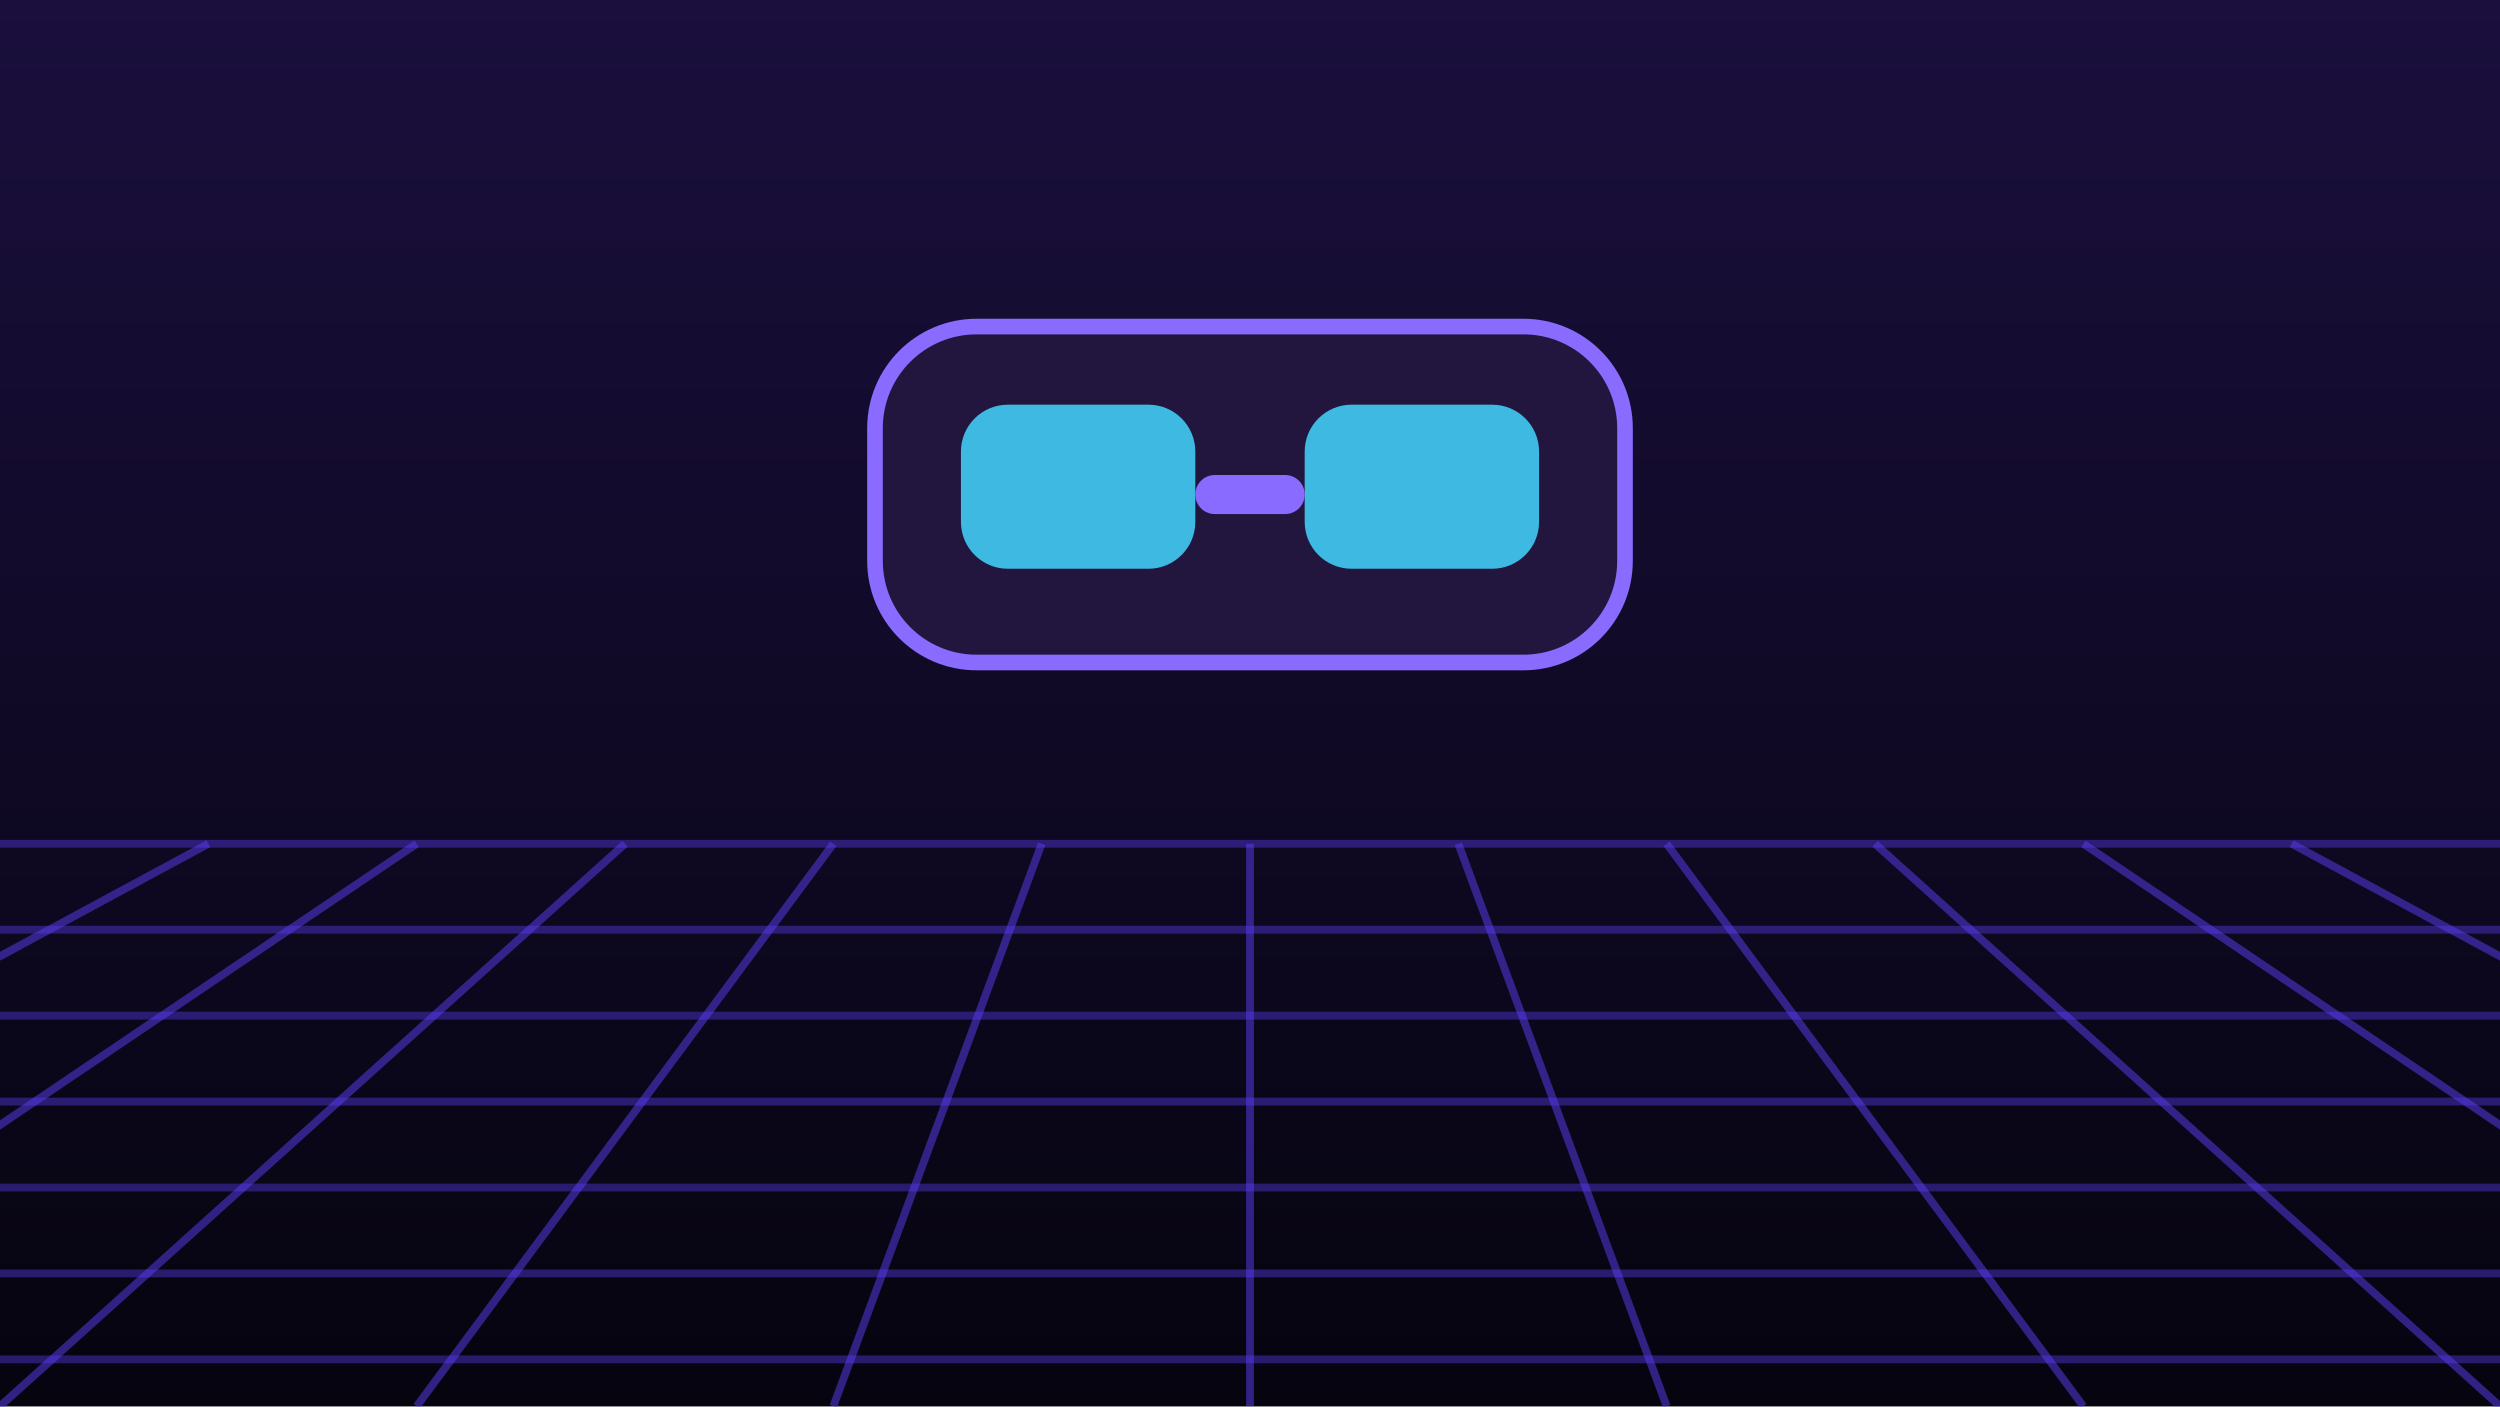
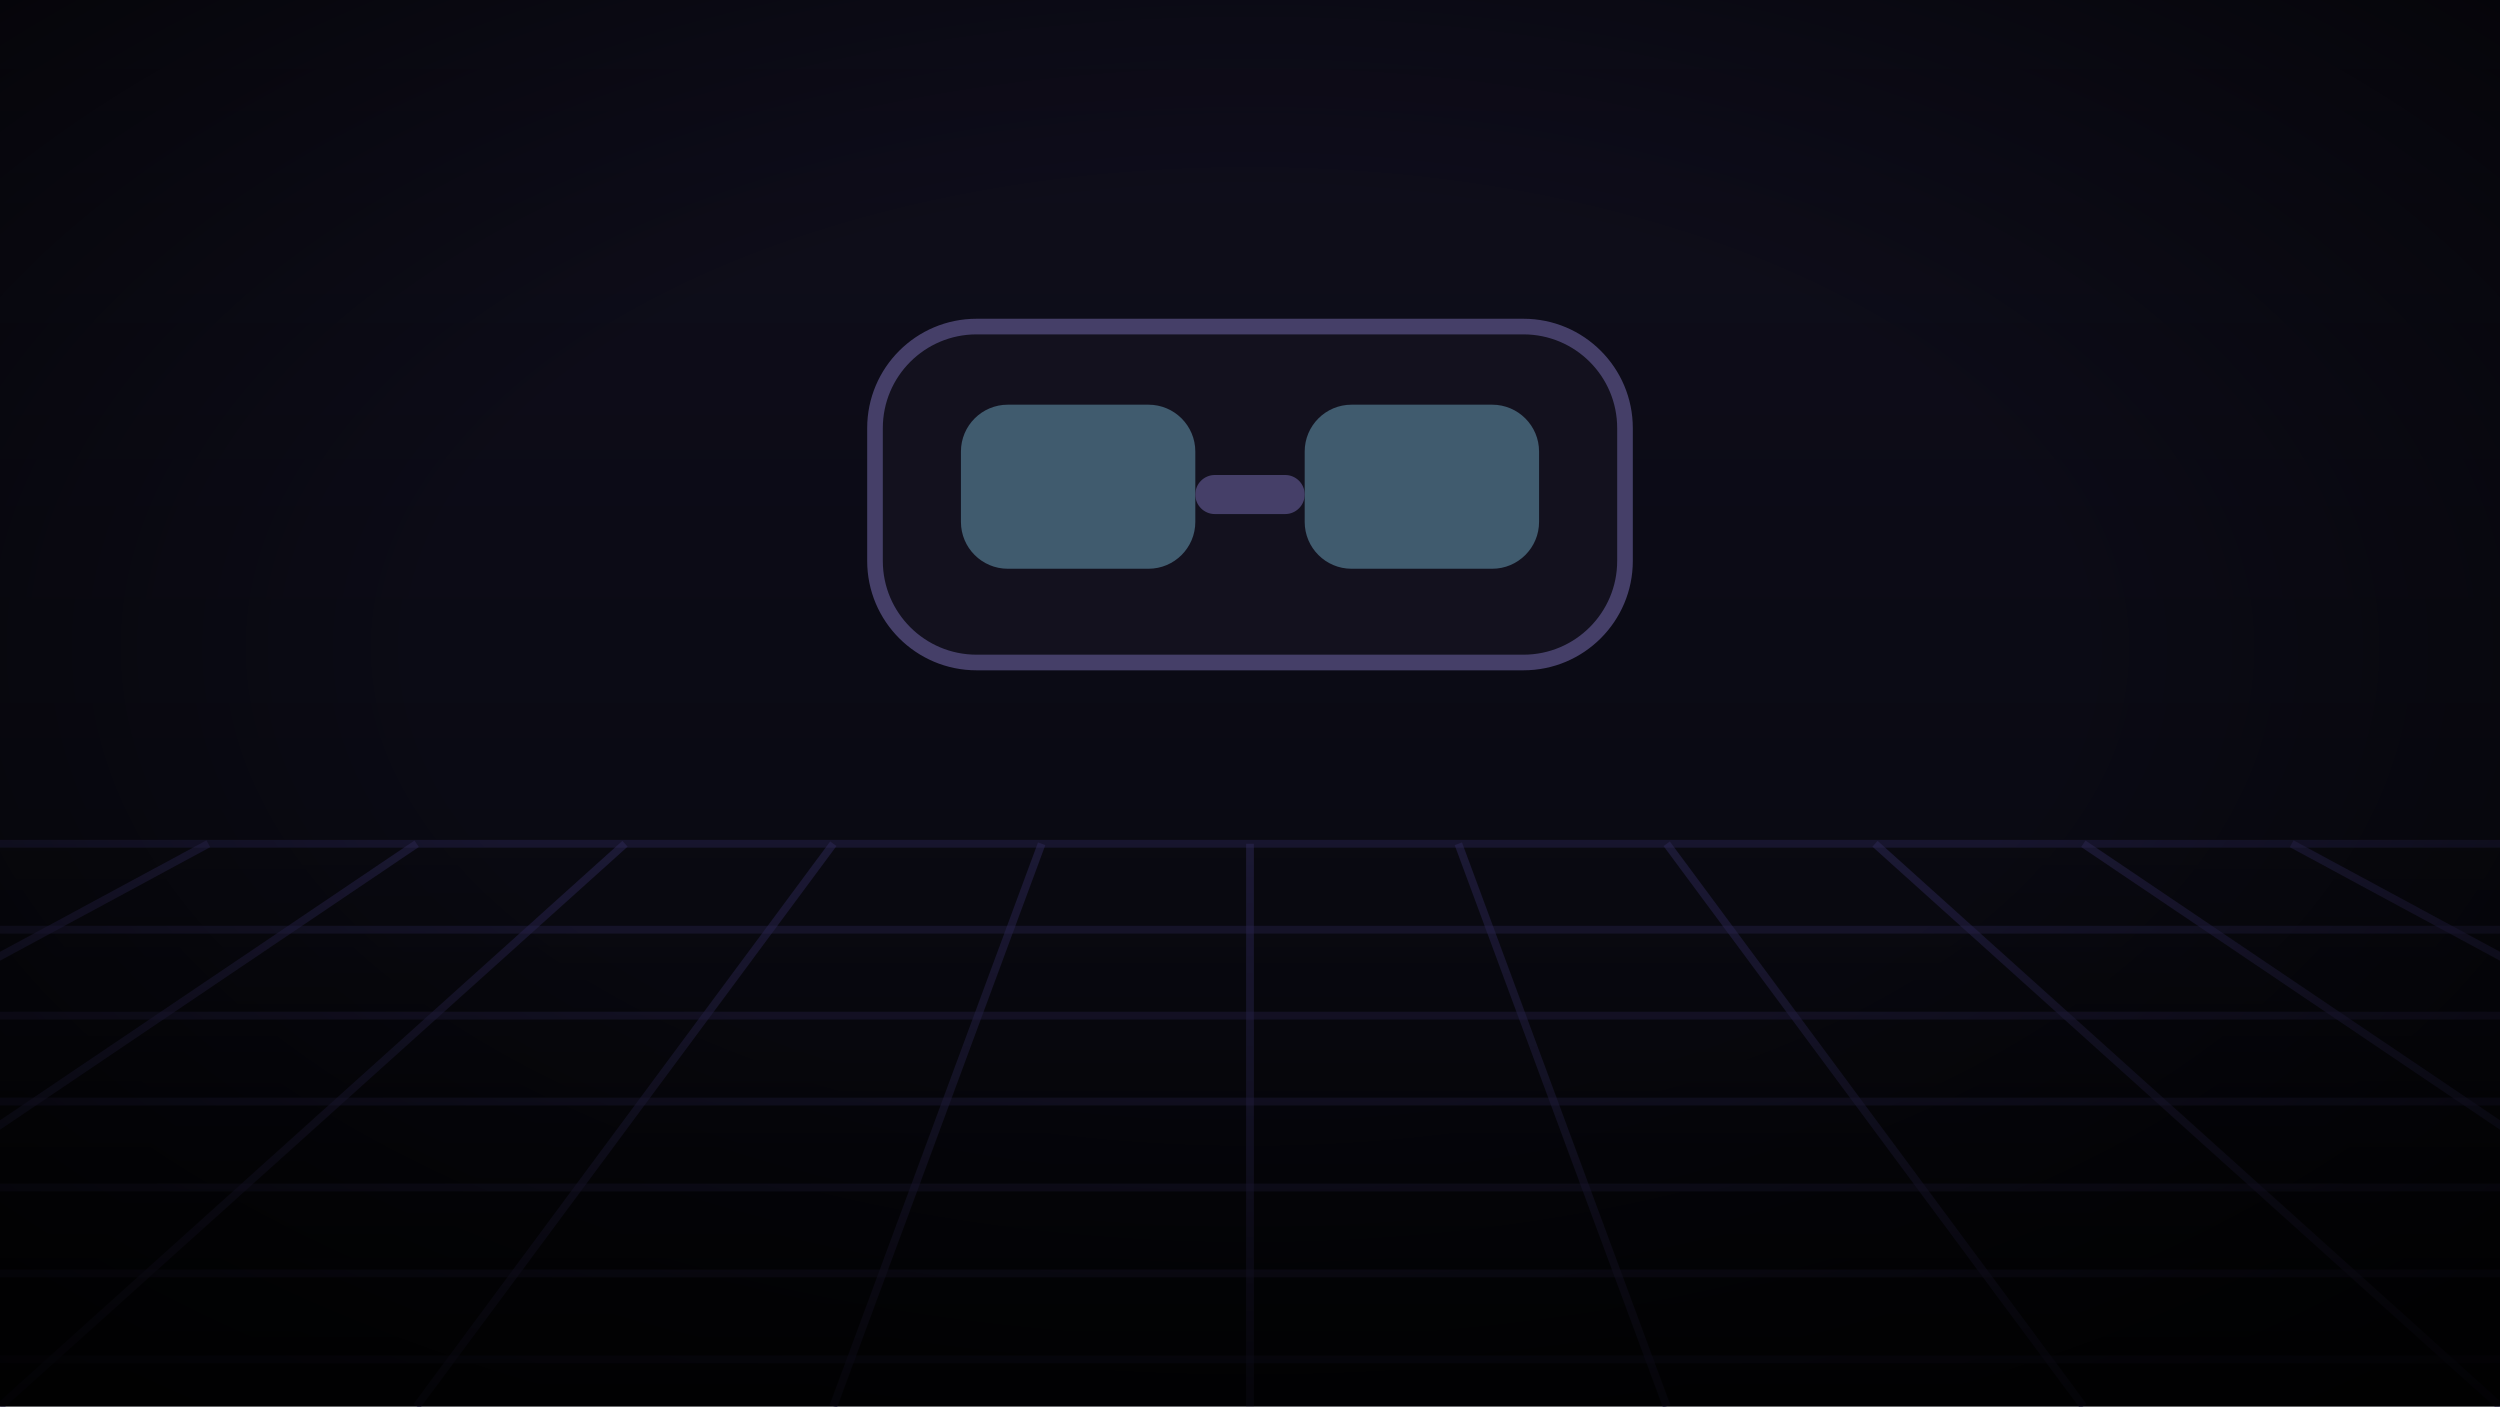
<svg xmlns="http://www.w3.org/2000/svg" viewBox="0 0 640 360" width="640" height="360">
-   <rect width="640" height="360" fill="#06040f" />
  <defs>
-     <linearGradient id="s" x1="0" y1="0" x2="0" y2="1">
-       <stop offset="0" stop-color="#1a0f3d" />
-       <stop offset="1" stop-color="#06040f" />
+     <filter id="grade" color-interpolation-filters="sRGB">
+       <feColorMatrix type="saturate" values="0.42" />
+       <feComponentTransfer>
+         <feFuncR type="linear" slope="0.5" intercept="0.015" />
+         <feFuncG type="linear" slope="0.5" intercept="0.018" />
+         <feFuncB type="linear" slope="0.54" intercept="0.03" />
+       </feComponentTransfer>
+     </filter>
+     <radialGradient id="vig" cx="50%" cy="46%" r="72%">
+       <stop offset="0.45" stop-color="#000" stop-opacity="0" />
+       <stop offset="1" stop-color="#000" stop-opacity="0.72" />
+     </radialGradient>
+     <linearGradient id="foot" x1="0" y1="0" x2="0" y2="1">
+       <stop offset="0.58" stop-color="#000" stop-opacity="0" />
+       <stop offset="1" stop-color="#000" stop-opacity="0.66" />
    </linearGradient>
  </defs>
-   <rect width="640" height="360" fill="url(#s)" />
-   <path d="M53.333 216L-213.333 360" stroke="#5b3df5" stroke-width="2" opacity="0.5" />
-   <path d="M106.667 216L-106.667 360" stroke="#5b3df5" stroke-width="2" opacity="0.5" />
-   <path d="M160 216L0 360" stroke="#5b3df5" stroke-width="2" opacity="0.5" />
-   <path d="M213.333 216L106.667 360" stroke="#5b3df5" stroke-width="2" opacity="0.5" />
-   <path d="M266.667 216L213.333 360" stroke="#5b3df5" stroke-width="2" opacity="0.5" />
-   <path d="M320 216L320 360" stroke="#5b3df5" stroke-width="2" opacity="0.5" />
-   <path d="M373.333 216L426.667 360" stroke="#5b3df5" stroke-width="2" opacity="0.5" />
-   <path d="M426.667 216L533.333 360" stroke="#5b3df5" stroke-width="2" opacity="0.5" />
-   <path d="M480 216L640 360" stroke="#5b3df5" stroke-width="2" opacity="0.5" />
-   <path d="M533.333 216L746.667 360" stroke="#5b3df5" stroke-width="2" opacity="0.5" />
-   <path d="M586.667 216L853.333 360" stroke="#5b3df5" stroke-width="2" opacity="0.5" />
-   <path d="M0 216H640" stroke="#5b3df5" stroke-width="2" opacity="0.4" />
-   <path d="M0 238H640" stroke="#5b3df5" stroke-width="2" opacity="0.4" />
-   <path d="M0 260H640" stroke="#5b3df5" stroke-width="2" opacity="0.4" />
-   <path d="M0 282H640" stroke="#5b3df5" stroke-width="2" opacity="0.4" />
-   <path d="M0 304H640" stroke="#5b3df5" stroke-width="2" opacity="0.4" />
-   <path d="M0 326H640" stroke="#5b3df5" stroke-width="2" opacity="0.4" />
-   <path d="M0 348H640" stroke="#5b3df5" stroke-width="2" opacity="0.4" />
-   <g transform="translate(320 129.6)">
-     <rect x="-96" y="-46" width="192" height="86" rx="26" fill="#22163f" stroke="#8a6bff" stroke-width="4" />
-     <rect x="-74" y="-26" width="60" height="42" rx="12" fill="#43d6ff" opacity="0.85" />
-     <rect x="14" y="-26" width="60" height="42" rx="12" fill="#43d6ff" opacity="0.85" />
-     <rect x="-14" y="-8" width="28" height="10" rx="5" fill="#8a6bff" />
+   <g filter="url(#grade)">
+     <rect width="640" height="360" fill="#06040f" />
+     <defs>
+       <linearGradient id="s" x1="0" y1="0" x2="0" y2="1">
+         <stop offset="0" stop-color="#1a0f3d" />
+         <stop offset="1" stop-color="#06040f" />
+       </linearGradient>
+     </defs>
+     <rect width="640" height="360" fill="url(#s)" />
+     <path d="M53.333 216L-213.333 360" stroke="#5b3df5" stroke-width="2" opacity="0.5" />
+     <path d="M106.667 216L-106.667 360" stroke="#5b3df5" stroke-width="2" opacity="0.5" />
+     <path d="M160 216L0 360" stroke="#5b3df5" stroke-width="2" opacity="0.5" />
+     <path d="M213.333 216L106.667 360" stroke="#5b3df5" stroke-width="2" opacity="0.5" />
+     <path d="M266.667 216L213.333 360" stroke="#5b3df5" stroke-width="2" opacity="0.5" />
+     <path d="M320 216L320 360" stroke="#5b3df5" stroke-width="2" opacity="0.5" />
+     <path d="M373.333 216L426.667 360" stroke="#5b3df5" stroke-width="2" opacity="0.5" />
+     <path d="M426.667 216L533.333 360" stroke="#5b3df5" stroke-width="2" opacity="0.5" />
+     <path d="M480 216L640 360" stroke="#5b3df5" stroke-width="2" opacity="0.5" />
+     <path d="M533.333 216L746.667 360" stroke="#5b3df5" stroke-width="2" opacity="0.5" />
+     <path d="M586.667 216L853.333 360" stroke="#5b3df5" stroke-width="2" opacity="0.5" />
+     <path d="M0 216H640" stroke="#5b3df5" stroke-width="2" opacity="0.4" />
+     <path d="M0 238H640" stroke="#5b3df5" stroke-width="2" opacity="0.4" />
+     <path d="M0 260H640" stroke="#5b3df5" stroke-width="2" opacity="0.4" />
+     <path d="M0 282H640" stroke="#5b3df5" stroke-width="2" opacity="0.4" />
+     <path d="M0 304H640" stroke="#5b3df5" stroke-width="2" opacity="0.4" />
+     <path d="M0 326H640" stroke="#5b3df5" stroke-width="2" opacity="0.4" />
+     <path d="M0 348H640" stroke="#5b3df5" stroke-width="2" opacity="0.4" />
+     <g transform="translate(320 129.6)">
+       <rect x="-96" y="-46" width="192" height="86" rx="26" fill="#22163f" stroke="#8a6bff" stroke-width="4" />
+       <rect x="-74" y="-26" width="60" height="42" rx="12" fill="#43d6ff" opacity="0.85" />
+       <rect x="14" y="-26" width="60" height="42" rx="12" fill="#43d6ff" opacity="0.85" />
+       <rect x="-14" y="-8" width="28" height="10" rx="5" fill="#8a6bff" />
+     </g>
  </g>
+   <rect width="640" height="360" fill="url(#vig)" />
+   <rect width="640" height="360" fill="url(#foot)" />
</svg>
